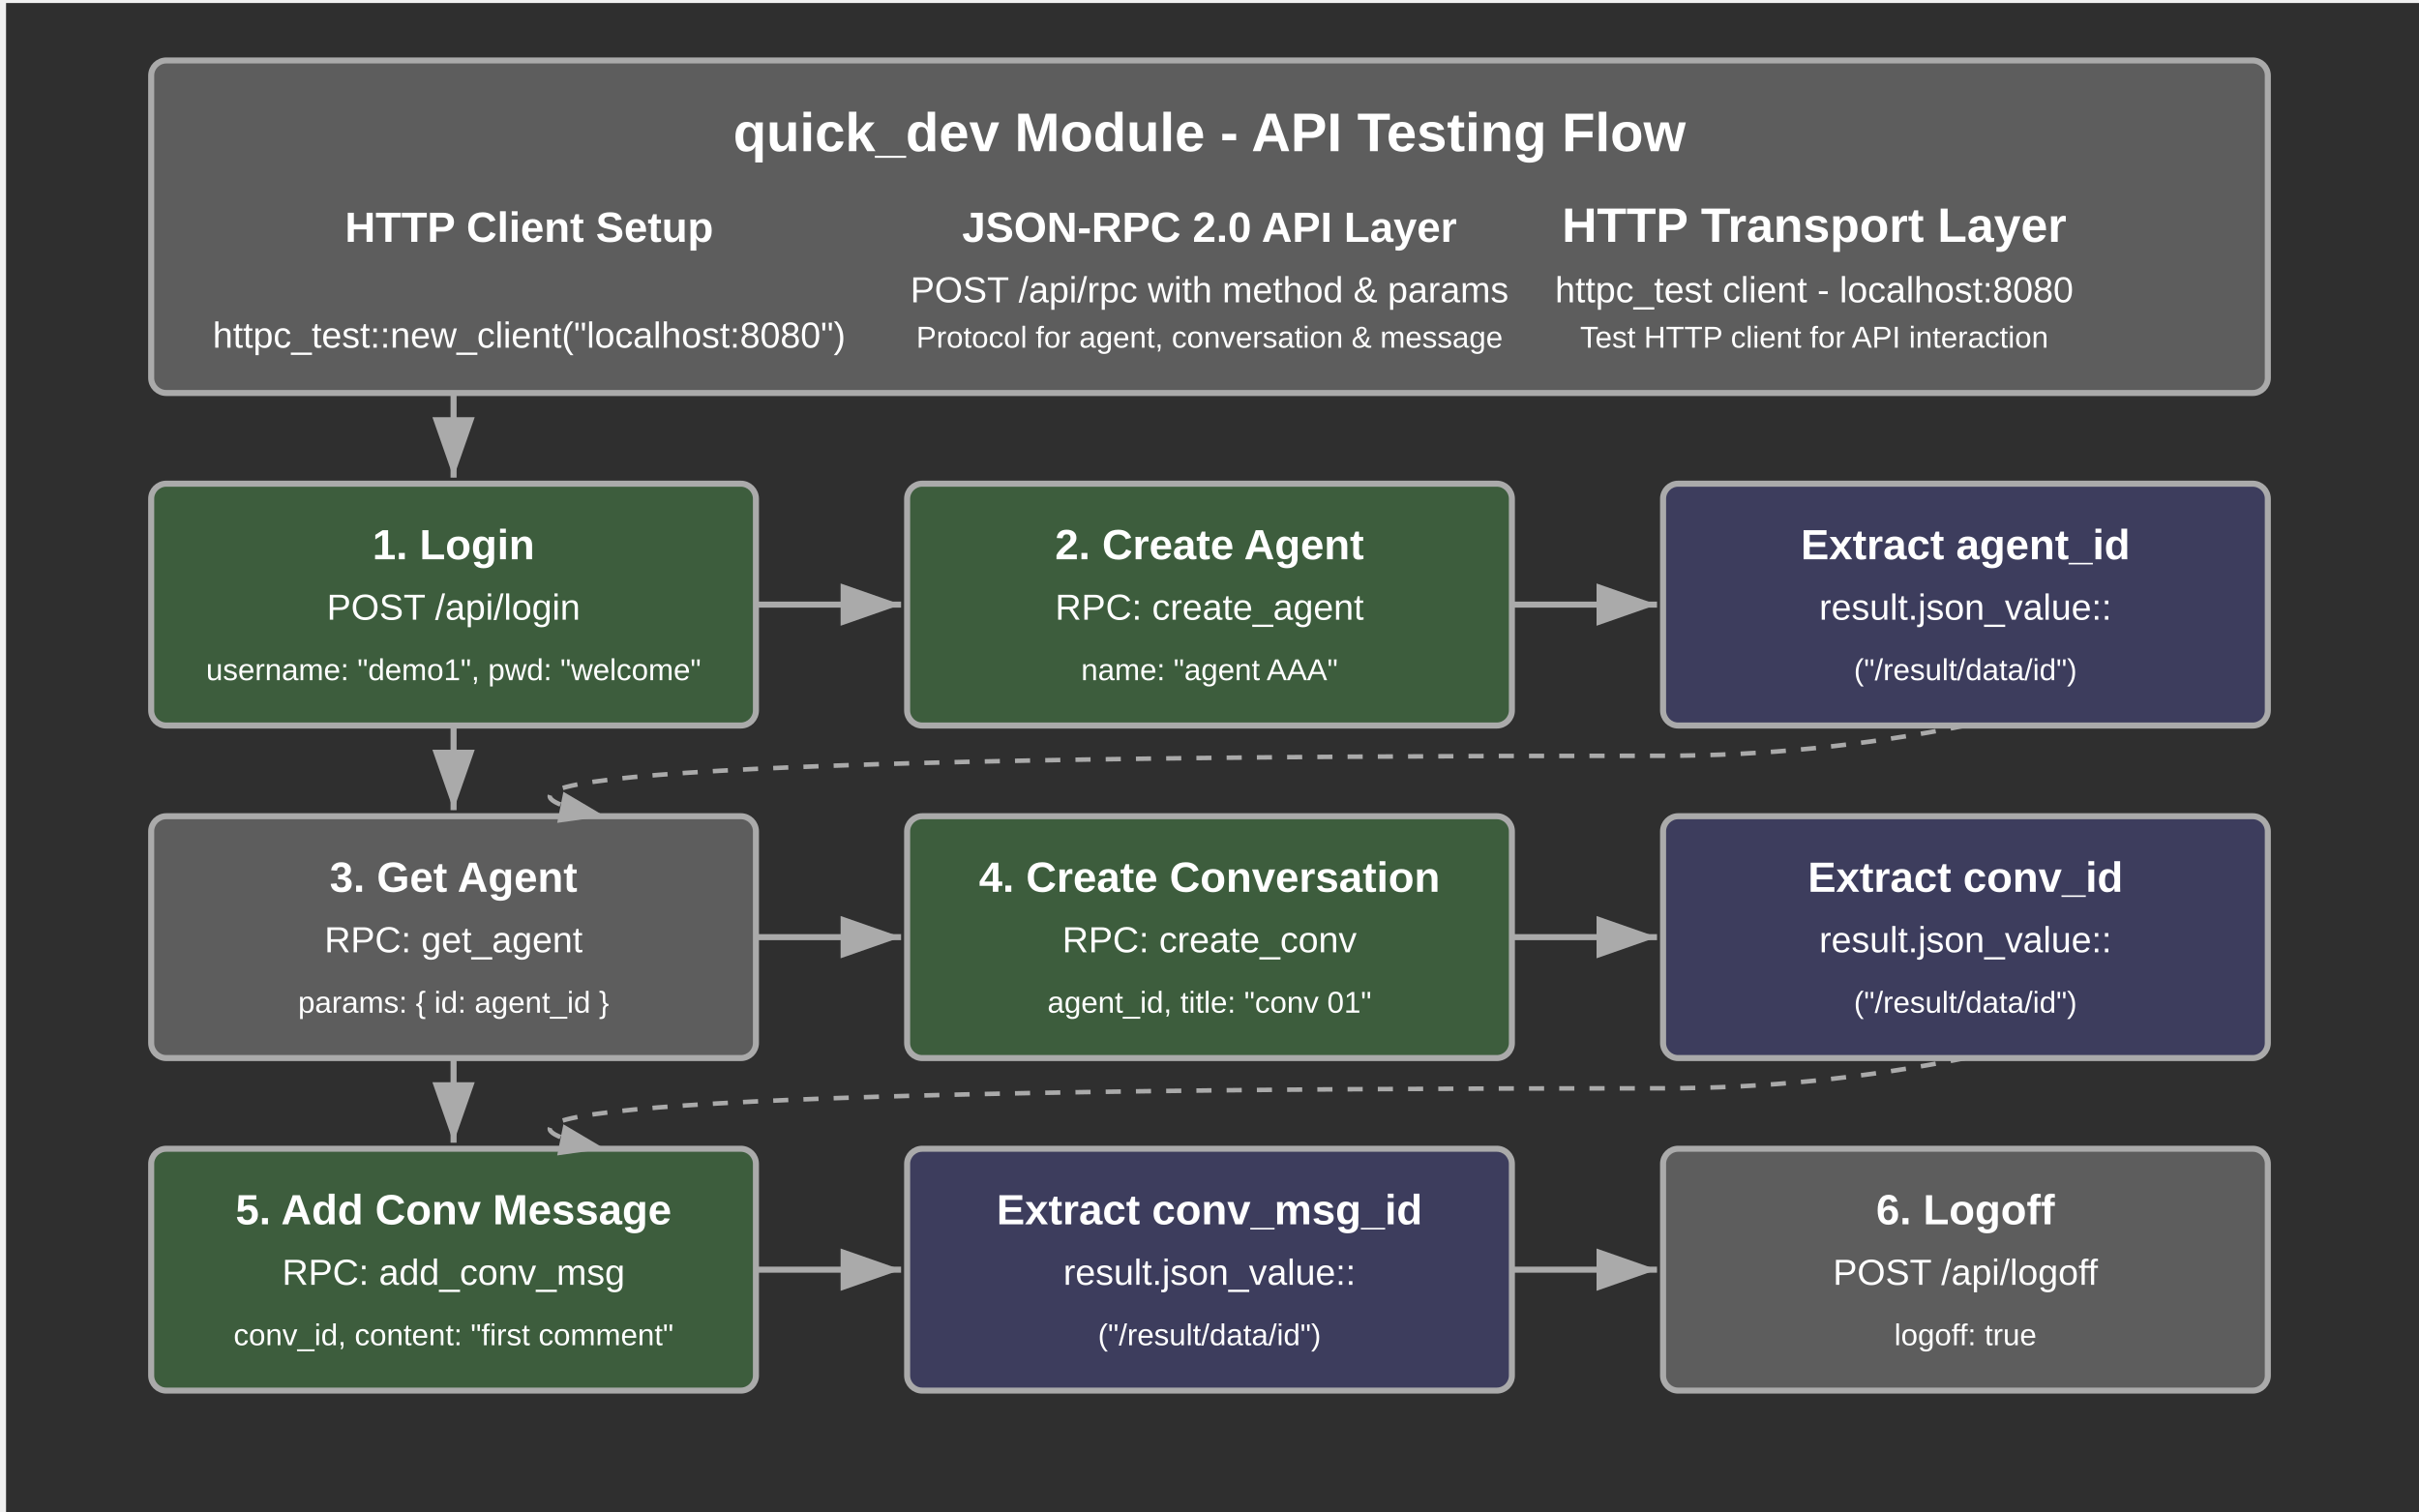
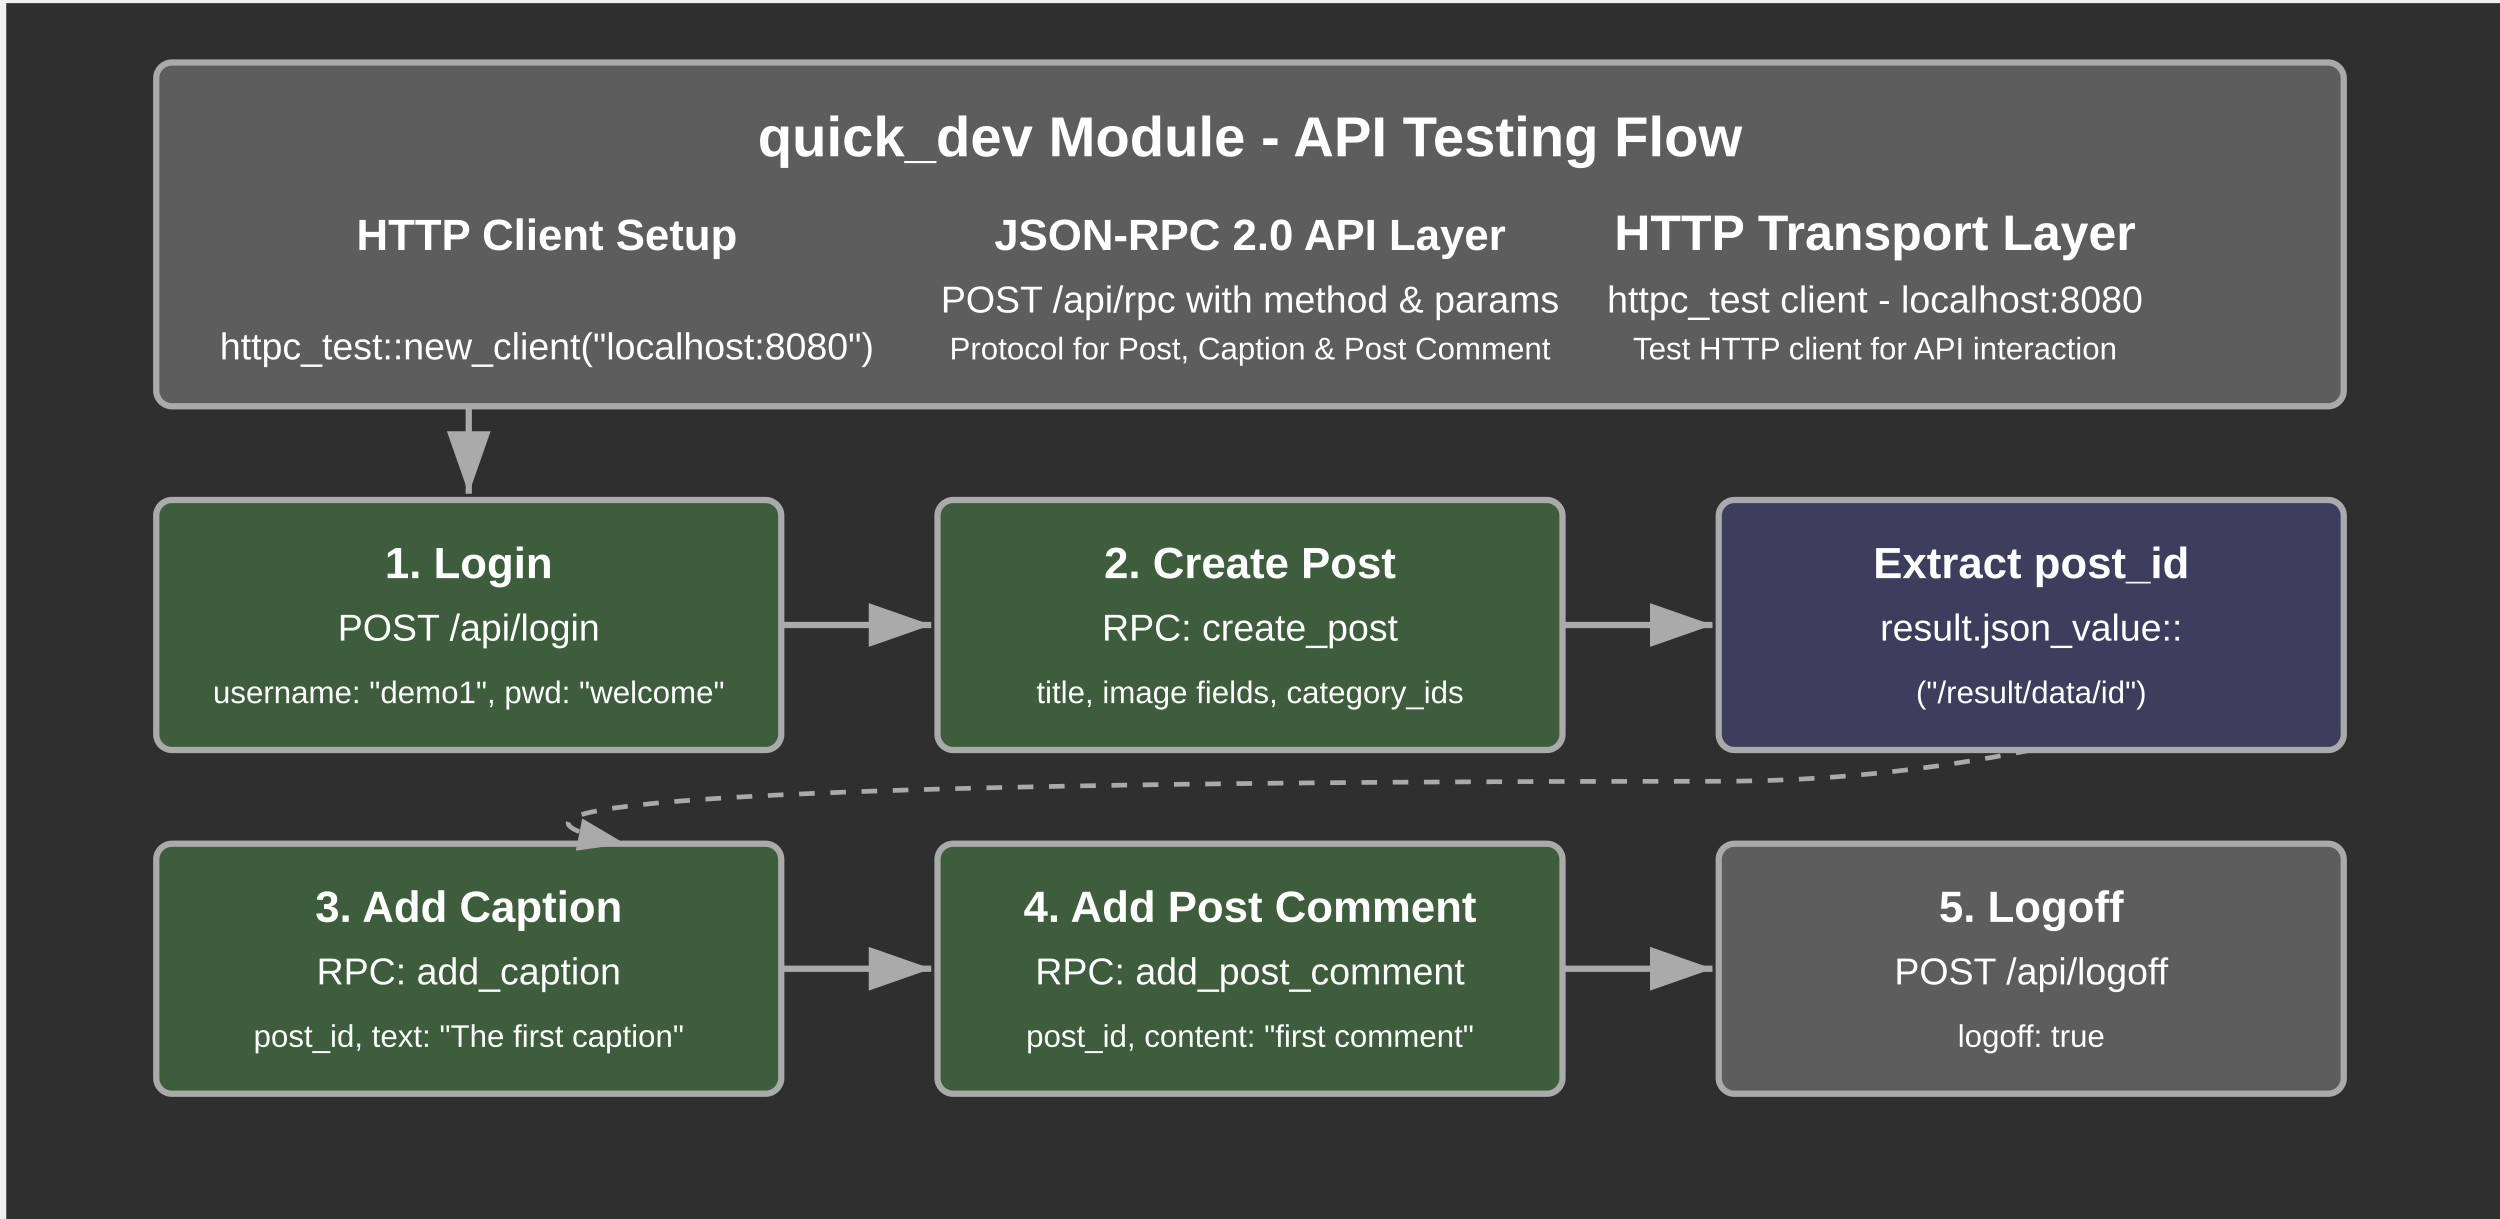
- <svg xmlns="http://www.w3.org/2000/svg" width="800" height="500">
+ <svg xmlns="http://www.w3.org/2000/svg" width="800" height="390">
  <defs>
    <style>
      .bg { fill: #2f2f2f; }
      .arrow-fill { fill: #AAA; }
      .stroke-primary { stroke: #AAA; stroke-width: 2; fill: none; }
      .stroke-dashed { stroke: #AAA; stroke-width: 1.5; stroke-dasharray: 5,5; fill: none; }
      .line-primary { stroke: #AAA; stroke-width: 2; }
      .text-title { font-family: Arial, sans-serif; font-size: 18px; font-weight: bold; fill: white; text-anchor: middle; }
      .text-section { font-family: Arial, sans-serif; font-size: 16px; font-weight: bold; fill: white; text-anchor: middle; }
      .text-box-title { font-family: Arial, sans-serif; font-size: 14px; font-weight: bold; fill: white; text-anchor: middle; }
      .text-code { font-family: Arial, sans-serif; font-size: 12px; fill: white; text-anchor: middle; }
      .text-small { font-family: Arial, sans-serif; font-size: 10px; fill: white; text-anchor: middle; }
      .rect-layer { fill: #3D3D3D; }
      .rect-sublayer { fill: #4D4D4D; }
      .rect-process { fill: #5D5D5D; }
      .rect-error { fill: #6D3D3D; }
      .rect-data { fill: #3D5D3D; }
      .rect-extractor { fill: #3D3D5D; }
    </style>
    <marker id="arrowhead" markerWidth="10" markerHeight="7" refX="10" refY="3.5" orient="auto">
      <polygon points="0 0, 10 3.5, 0 7" class="arrow-fill" />
    </marker>
  </defs>
-   <rect width="800" height="500" class="bg" x="2" y="1" />
+   <rect width="800" height="390" class="bg" x="2" y="1" />
  <rect x="50" y="20" width="700" height="110" rx="5" class="stroke-primary rect-process" />
  <text x="400" y="50" class="text-title">quick_dev Module - API Testing Flow</text>
  <text x="175" y="80" class="text-box-title">HTTP Client Setup</text>
  <text x="175" y="115" class="text-code">httpc_test::new_client("localhost:8080")</text>
  <text x="400" y="80" class="text-box-title">JSON-RPC 2.0 API Layer</text>
  <text x="400" y="100" class="text-code">POST /api/rpc with method &amp; params</text>
-   <text x="400" y="115" class="text-small">Protocol for agent, conversation &amp; message</text>
+   <text x="400" y="115" class="text-small">Protocol for Post, Caption &amp; Post Comment</text>
  <text x="600" y="80" class="text-section">HTTP Transport Layer</text>
  <text x="600" y="100" class="text-code">httpc_test client - localhost:8080</text>
  <text x="600" y="115" class="text-small">Test HTTP client for API interaction</text>
  <rect x="50" y="160" width="200" height="80" rx="5" class="stroke-primary rect-data" />
  <text x="150" y="185" class="text-box-title">1. Login</text>
  <text x="150" y="205" class="text-code">POST /api/login</text>
  <text x="150" y="225" class="text-small">username: "demo1", pwd: "welcome"</text>
  <rect x="300" y="160" width="200" height="80" rx="5" class="stroke-primary rect-data" />
-   <text x="400" y="185" class="text-box-title">2. Create Agent</text>
-   <text x="400" y="205" class="text-code">RPC: create_agent</text>
-   <text x="400" y="225" class="text-small">name: "agent AAA"</text>
+   <text x="400" y="185" class="text-box-title">2. Create Post</text>
+   <text x="400" y="205" class="text-code">RPC: create_post</text>
+   <text x="400" y="225" class="text-small">title, image fields, category_ids</text>
  <rect x="550" y="160" width="200" height="80" rx="5" class="stroke-primary rect-extractor" />
-   <text x="650" y="185" class="text-box-title">Extract agent_id</text>
+   <text x="650" y="185" class="text-box-title">Extract post_id</text>
  <text x="650" y="205" class="text-code">result.json_value::</text>
  <text x="650" y="225" class="text-small">("/result/data/id")</text>
-   <rect x="50" y="270" width="200" height="80" rx="5" class="stroke-primary rect-process" />
-   <text x="150" y="295" class="text-box-title">3. Get Agent</text>
-   <text x="150" y="315" class="text-code">RPC: get_agent</text>
-   <text x="150" y="335" class="text-small">params: { id: agent_id }</text>
+   <rect x="50" y="270" width="200" height="80" rx="5" class="stroke-primary rect-data" />
+   <text x="150" y="295" class="text-box-title">3. Add Caption</text>
+   <text x="150" y="315" class="text-code">RPC: add_caption</text>
+   <text x="150" y="335" class="text-small">post_id, text: "The first caption"</text>
  <rect x="300" y="270" width="200" height="80" rx="5" class="stroke-primary rect-data" />
-   <text x="400" y="295" class="text-box-title">4. Create Conversation</text>
-   <text x="400" y="315" class="text-code">RPC: create_conv</text>
-   <text x="400" y="335" class="text-small">agent_id, title: "conv 01"</text>
-   <rect x="550" y="270" width="200" height="80" rx="5" class="stroke-primary rect-extractor" />
-   <text x="650" y="295" class="text-box-title">Extract conv_id</text>
-   <text x="650" y="315" class="text-code">result.json_value::</text>
-   <text x="650" y="335" class="text-small">("/result/data/id")</text>
-   <rect x="50" y="380" width="200" height="80" rx="5" class="stroke-primary rect-data" />
-   <text x="150" y="405" class="text-box-title">5. Add Conv Message</text>
-   <text x="150" y="425" class="text-code">RPC: add_conv_msg</text>
-   <text x="150" y="445" class="text-small">conv_id, content: "first comment"</text>
-   <rect x="300" y="380" width="200" height="80" rx="5" class="stroke-primary rect-extractor" />
-   <text x="400" y="405" class="text-box-title">Extract conv_msg_id</text>
-   <text x="400" y="425" class="text-code">result.json_value::</text>
-   <text x="400" y="445" class="text-small">("/result/data/id")</text>
-   <rect x="550" y="380" width="200" height="80" rx="5" class="stroke-primary rect-process" />
-   <text x="650" y="405" class="text-box-title">6. Logoff</text>
-   <text x="650" y="425" class="text-code">POST /api/logoff</text>
-   <text x="650" y="445" class="text-small">logoff: true</text>
+   <text x="400" y="295" class="text-box-title">4. Add Post Comment</text>
+   <text x="400" y="315" class="text-code">RPC: add_post_comment</text>
+   <text x="400" y="335" class="text-small">post_id, content: "first comment"</text>
+   <rect x="550" y="270" width="200" height="80" rx="5" class="stroke-primary rect-process" />
+   <text x="650" y="295" class="text-box-title">5. Logoff</text>
+   <text x="650" y="315" class="text-code">POST /api/logoff</text>
+   <text x="650" y="335" class="text-small">logoff: true</text>
  <line x1="150" y1="130" x2="150" y2="158" class="line-primary" marker-end="url(#arrowhead)" />
-   <line x1="150" y1="240" x2="150" y2="268" class="line-primary" marker-end="url(#arrowhead)" />
-   <line x1="150" y1="350" x2="150" y2="378" class="line-primary" marker-end="url(#arrowhead)" />
  <line x1="250" y1="200" x2="298" y2="200" class="line-primary" marker-end="url(#arrowhead)" />
  <line x1="500" y1="200" x2="548" y2="200" class="line-primary" marker-end="url(#arrowhead)" />
  <path d="M 650 240 Q 600 250 550 250 Q 100 250 200 270" class="stroke-dashed" marker-end="url(#arrowhead)" />
  <line x1="250" y1="310" x2="298" y2="310" class="line-primary" marker-end="url(#arrowhead)" />
  <line x1="500" y1="310" x2="548" y2="310" class="line-primary" marker-end="url(#arrowhead)" />
-   <path d="M 650 350 Q 600 360 550 360 Q 100 360 200 380" class="stroke-dashed" marker-end="url(#arrowhead)" />
-   <line x1="250" y1="420" x2="298" y2="420" class="line-primary" marker-end="url(#arrowhead)" />
-   <line x1="500" y1="420" x2="548" y2="420" class="line-primary" marker-end="url(#arrowhead)" />
</svg>
